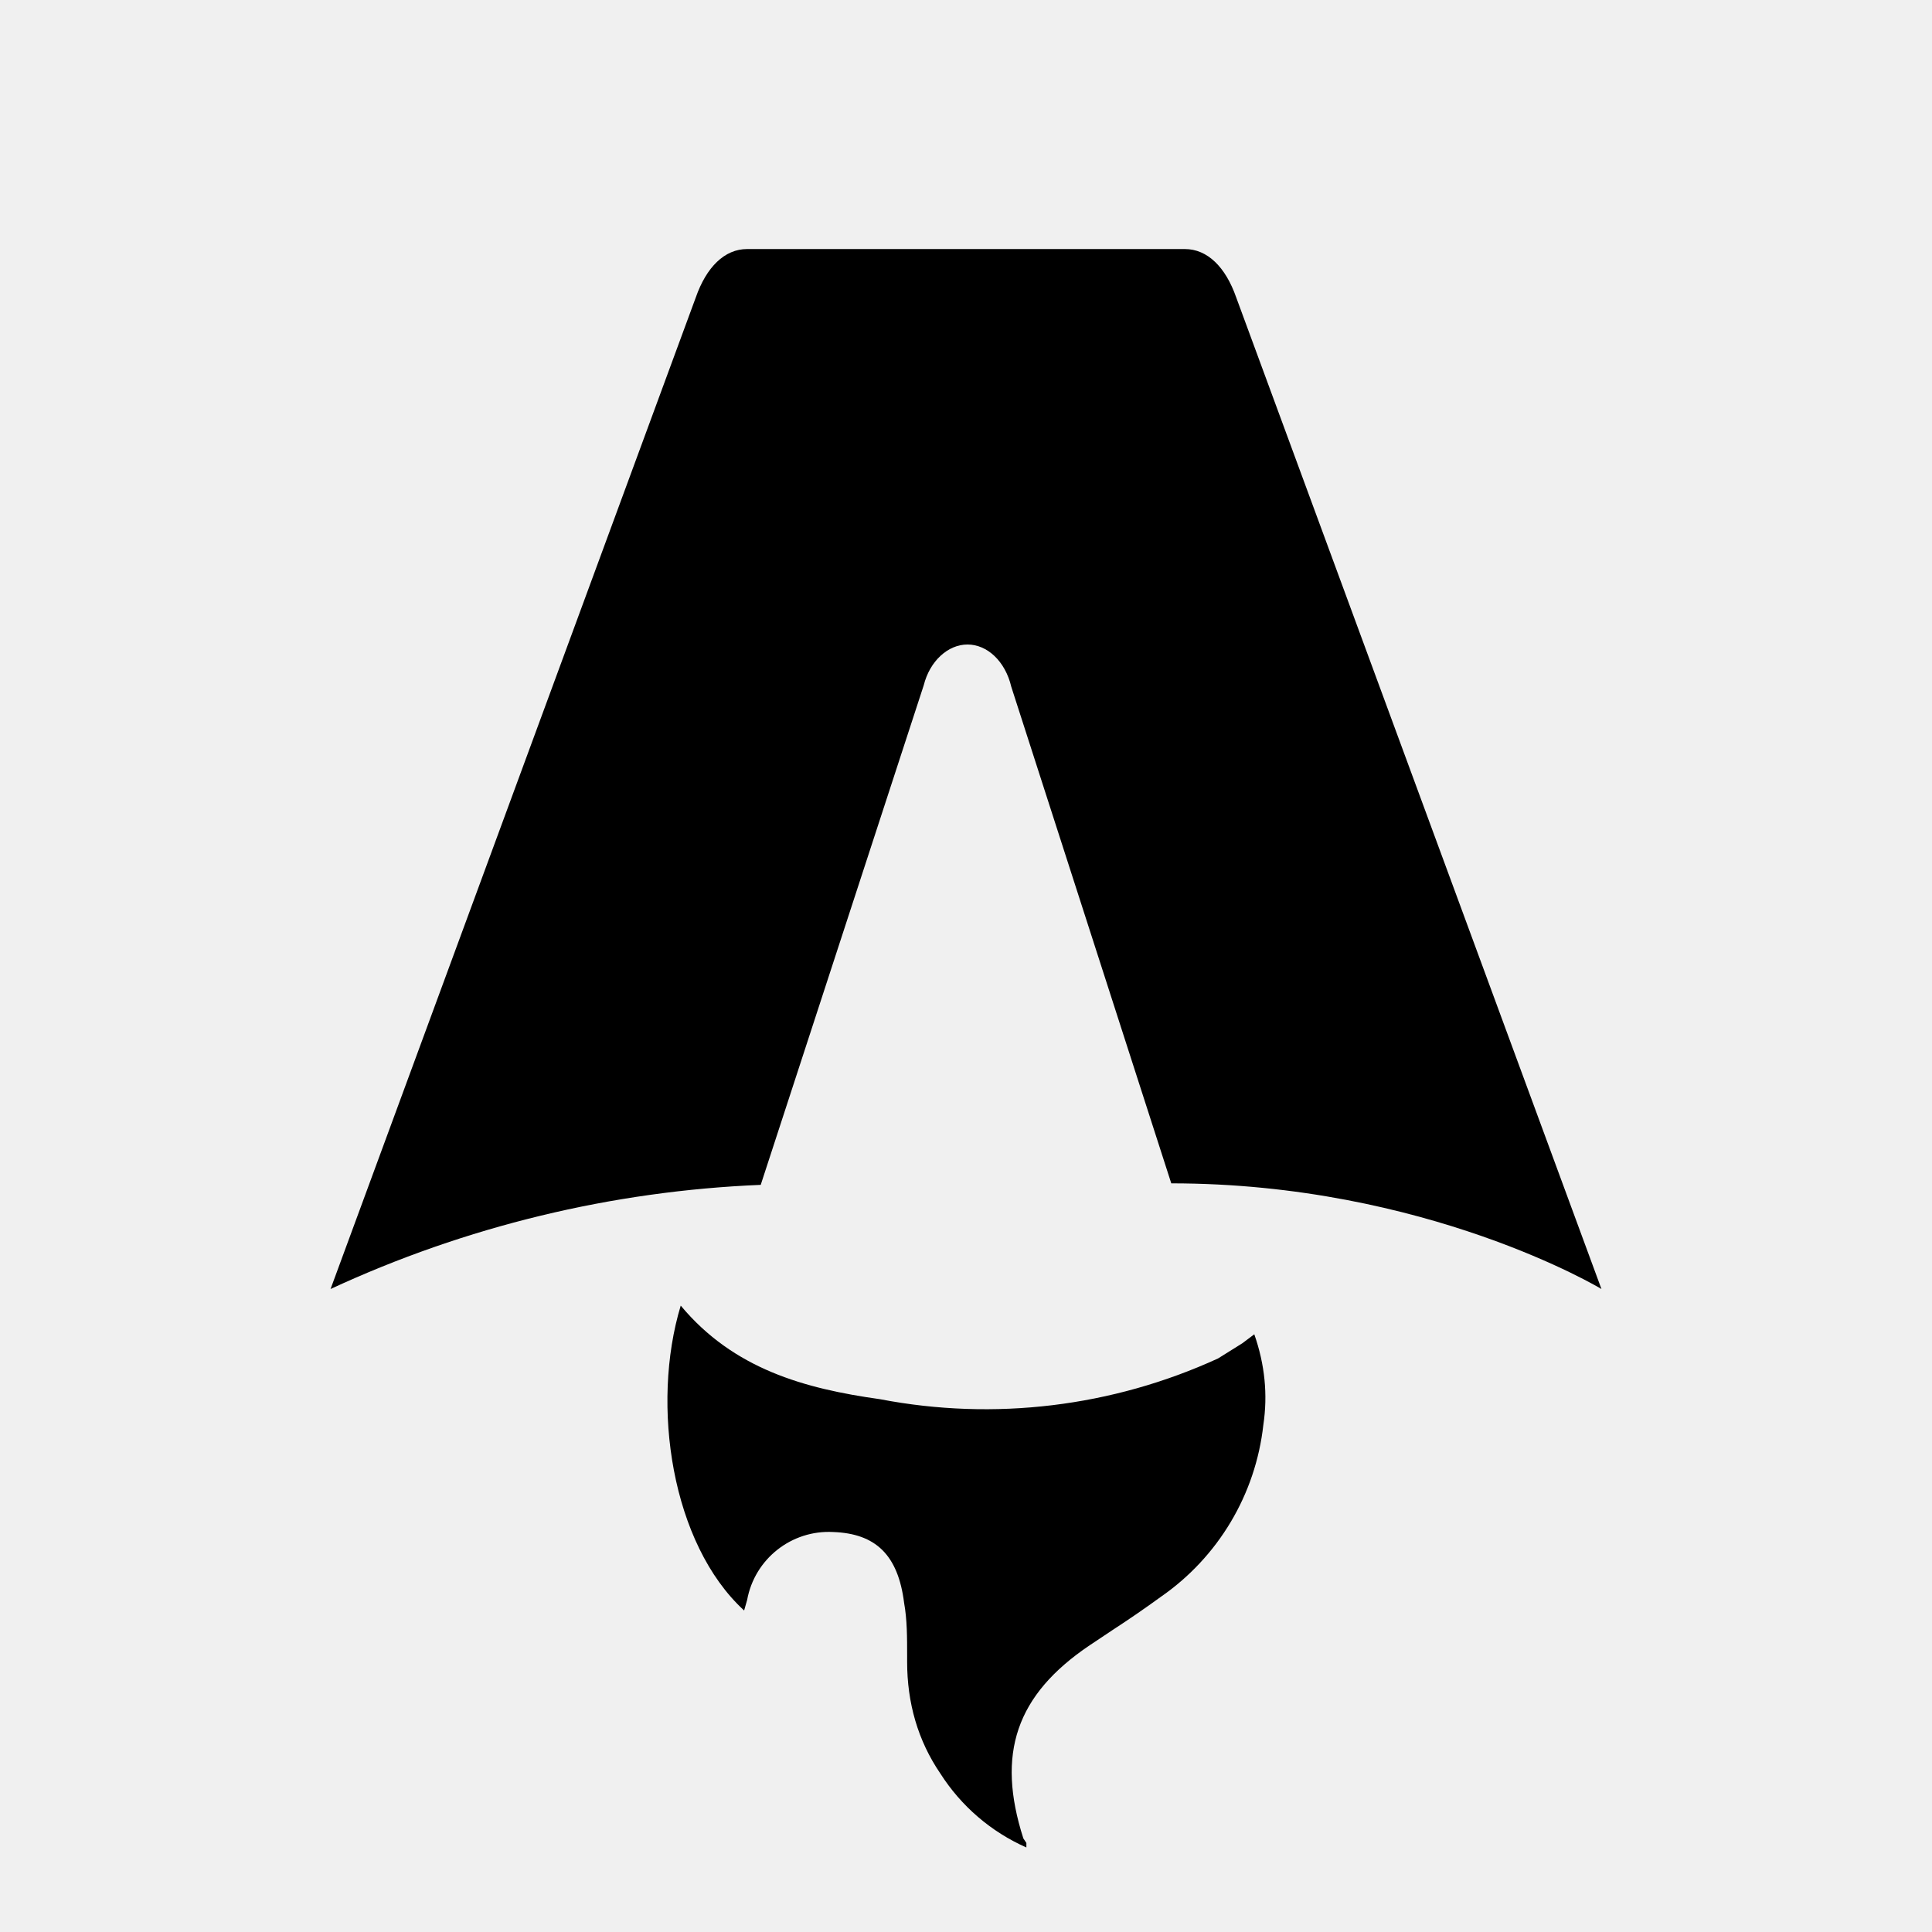
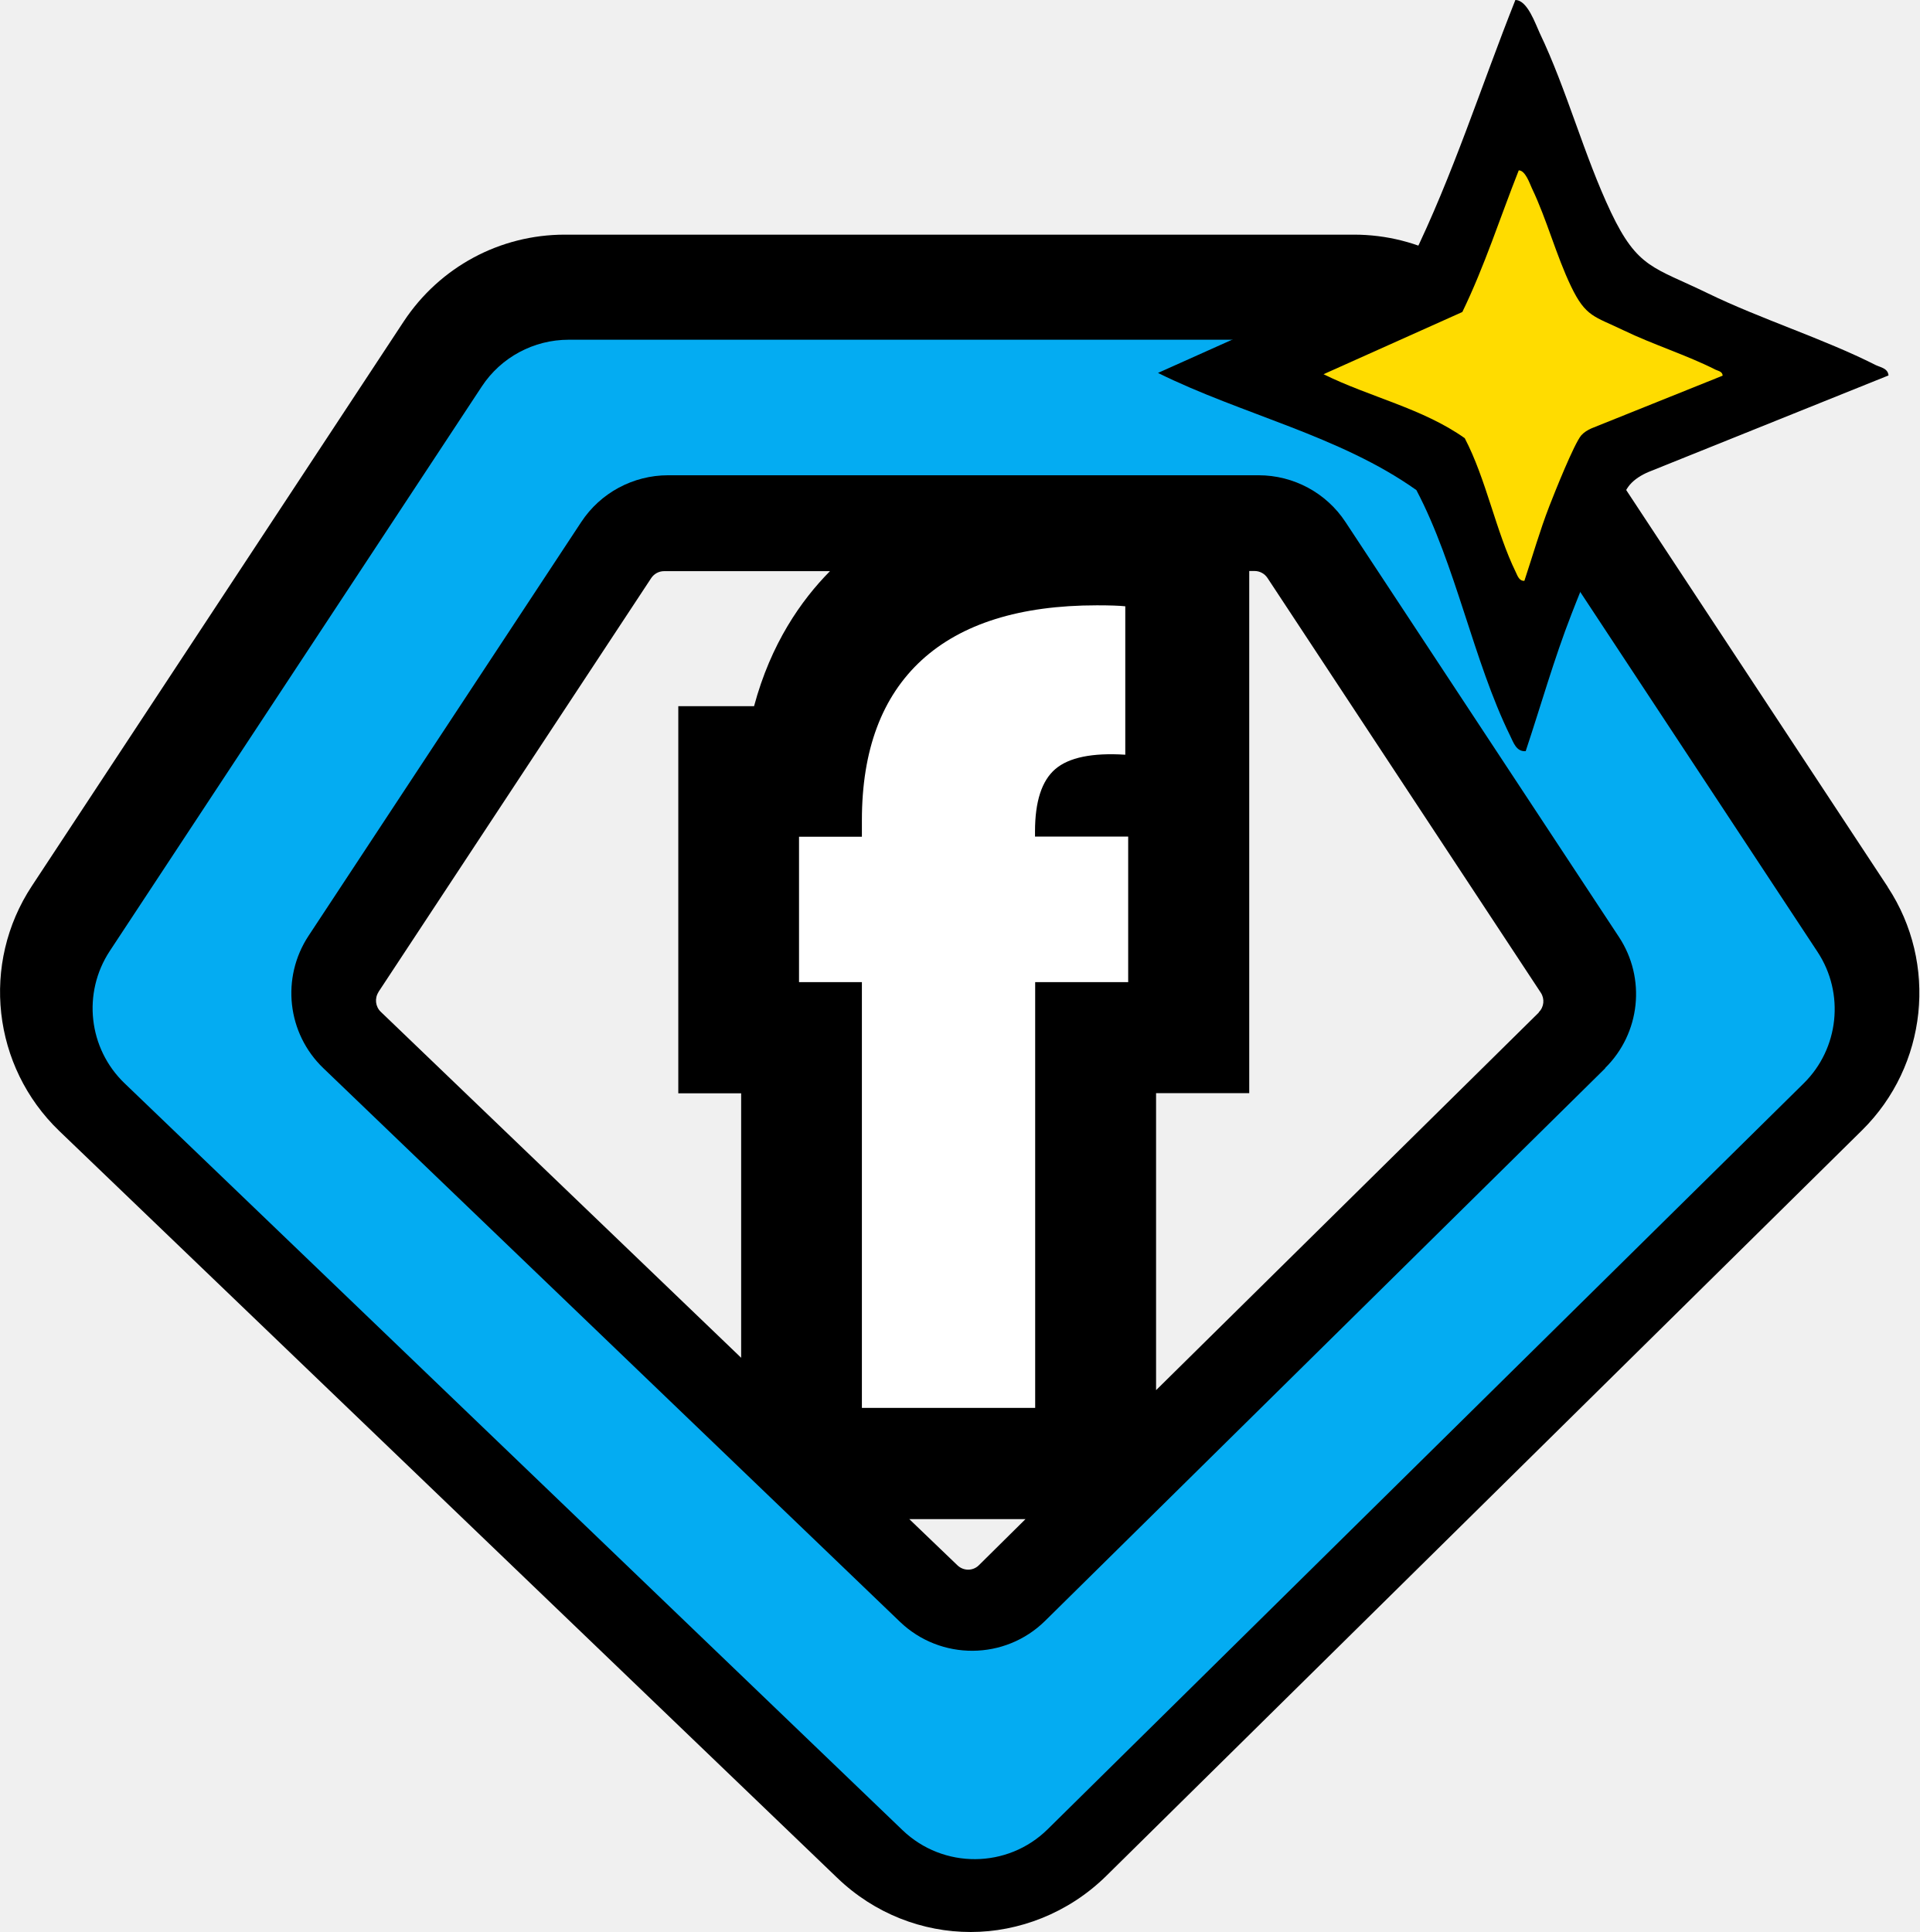
- <svg xmlns="http://www.w3.org/2000/svg" fill="none" viewBox="0 0 128 128">
-   <path d="M50.4 78.5a75.1 75.1 0 0 0-28.5 6.9l24.2-65.7c.7-2 1.9-3.2 3.4-3.2h29c1.5 0 2.7 1.2 3.4 3.2l24.2 65.7s-11.6-7-28.5-7L67 45.5c-.4-1.7-1.6-2.8-2.9-2.8-1.3 0-2.5 1.1-2.9 2.7L50.4 78.5Zm-1.1 28.2Zm-4.2-20.2c-2 6.6-.6 15.8 4.2 20.2a17.5 17.5 0 0 1 .2-.7 5.5 5.5 0 0 1 5.7-4.5c2.8.1 4.3 1.5 4.7 4.7.2 1.1.2 2.3.2 3.5v.4c0 2.7.7 5.2 2.2 7.4a13 13 0 0 0 5.7 4.9v-.3l-.2-.3c-1.8-5.6-.5-9.5 4.4-12.8l1.5-1a73 73 0 0 0 3.2-2.2 16 16 0 0 0 6.8-11.4c.3-2 .1-4-.6-6l-.8.6-1.6 1a37 37 0 0 1-22.4 2.7c-5-.7-9.7-2-13.2-6.2Z" />
-   <style>
-         path { fill: #000; }
-         @media (prefers-color-scheme: dark) {
-             path { fill: #FFF; }
-         }
+ <svg xmlns="http://www.w3.org/2000/svg" id="Capa_2" data-name="Capa 2" viewBox="0 0 119.08 119.88">
+   <defs>
+     <style>
+       .cls-1 {
+         fill: #fff;
+       }
+ 
+       .cls-2 {
+         fill: #04acf2;
+       }
+ 
+       .cls-3 {
+         fill: #ffdc00;
+       }
    </style>
+   </defs>
+   <g id="Capa_1-2" data-name="Capa 1">
+     <g>
+       <path d="M117.11,55.03l-23.12-35.09c-2.22-3.37-5.95-5.38-9.99-5.38h-48.96c-4.03,0-7.76,2.01-9.99,5.38L1.98,54.97c-3.18,4.82-2.46,11.21,1.7,15.21l48.26,46.34c2.33,2.24,5.31,3.36,8.28,3.36s6.05-1.16,8.4-3.47l46.9-46.28c4.05-4,4.72-10.34,1.59-15.09ZM23.48,61.55l16.92-25.68c.18-.27.48-.43.8-.43h10.29c-1.79,1.81-3.67,4.5-4.71,8.38h-4.7v24.02h3.9v16.41l-22.36-21.47c-.33-.32-.39-.83-.14-1.22ZM59.39,97.12l-2.98-2.86h7.21l-2.89,2.86c-.37.37-.96.37-1.34,0ZM95.47,62.82l-23.75,23.44v-18.43h5.78v-32.4h.33c.32,0,.62.16.8.43l16.96,25.74c.25.38.2.89-.13,1.21Z" />
+       <path class="cls-2" d="M112.76,59.07l-23.13-35.09c-1.19-1.81-3.22-2.9-5.39-2.9h-48.96c-2.17,0-4.2,1.09-5.39,2.9L6.81,59.01c-1.71,2.6-1.33,6.05.92,8.21l48.26,46.34c2.52,2.42,6.52,2.4,9.01-.06l46.9-46.28c2.19-2.16,2.55-5.58.86-8.15ZM99.59,66.28l-34.75,34.29c-2.49,2.46-6.49,2.48-9.01.06l-35.77-34.35c-2.25-2.16-2.63-5.61-.92-8.21l16.92-25.68c1.19-1.81,3.22-2.9,5.39-2.9h36.63c2.17,0,4.2,1.09,5.39,2.9l16.96,25.74c1.7,2.57,1.34,5.99-.86,8.15Z" />
+       <path class="cls-1" d="M70,60.94h-5.78v26.42h-10.75v-26.42h-3.9v-9.02h3.9v-1.02c0-4.36,1.24-7.67,3.71-9.94,2.47-2.26,6.1-3.4,10.87-3.4.8,0,1.38.02,1.76.06v9.21c-2.05-.13-3.5.17-4.34.89-.84.72-1.26,2.01-1.26,3.87v.32h5.78v9.02Z" />
+       <path d="M117.15,23.3l-14.89,5.99c-.42.18-.85.44-1.15.79-.83.98-3.02,6.48-3.62,8.03-1.08,2.77-1.9,5.68-2.84,8.5-.59.04-.76-.55-.97-.97-2.27-4.63-3.36-10.57-5.81-15.23-4.76-3.38-10.83-4.69-16.03-7.27l15.75-7.06C90.13,10.9,91.88,5.36,94.01,0c.75,0,1.25,1.5,1.51,2.05,1.68,3.51,2.75,7.6,4.42,11.12,1.66,3.49,2.66,3.4,5.99,5.02s7.19,2.82,10.43,4.46c.31.15.77.2.8.66Z" />
+       <path class="cls-3" d="M106.87,23.31l-8.14,3.27c-.23.1-.46.24-.63.43-.45.53-1.65,3.54-1.98,4.39-.59,1.52-1.04,3.1-1.55,4.64-.32.02-.42-.3-.53-.53-1.24-2.53-1.84-5.78-3.17-8.32-2.6-1.85-5.92-2.56-8.76-3.97l8.61-3.86c1.38-2.84,2.34-5.86,3.5-8.79.41,0,.68.82.82,1.12.92,1.92,1.5,4.15,2.42,6.07s1.45,1.86,3.27,2.74,3.93,1.54,5.7,2.44c.17.08.42.11.44.36Z" />
+     </g>
+   </g>
</svg>
